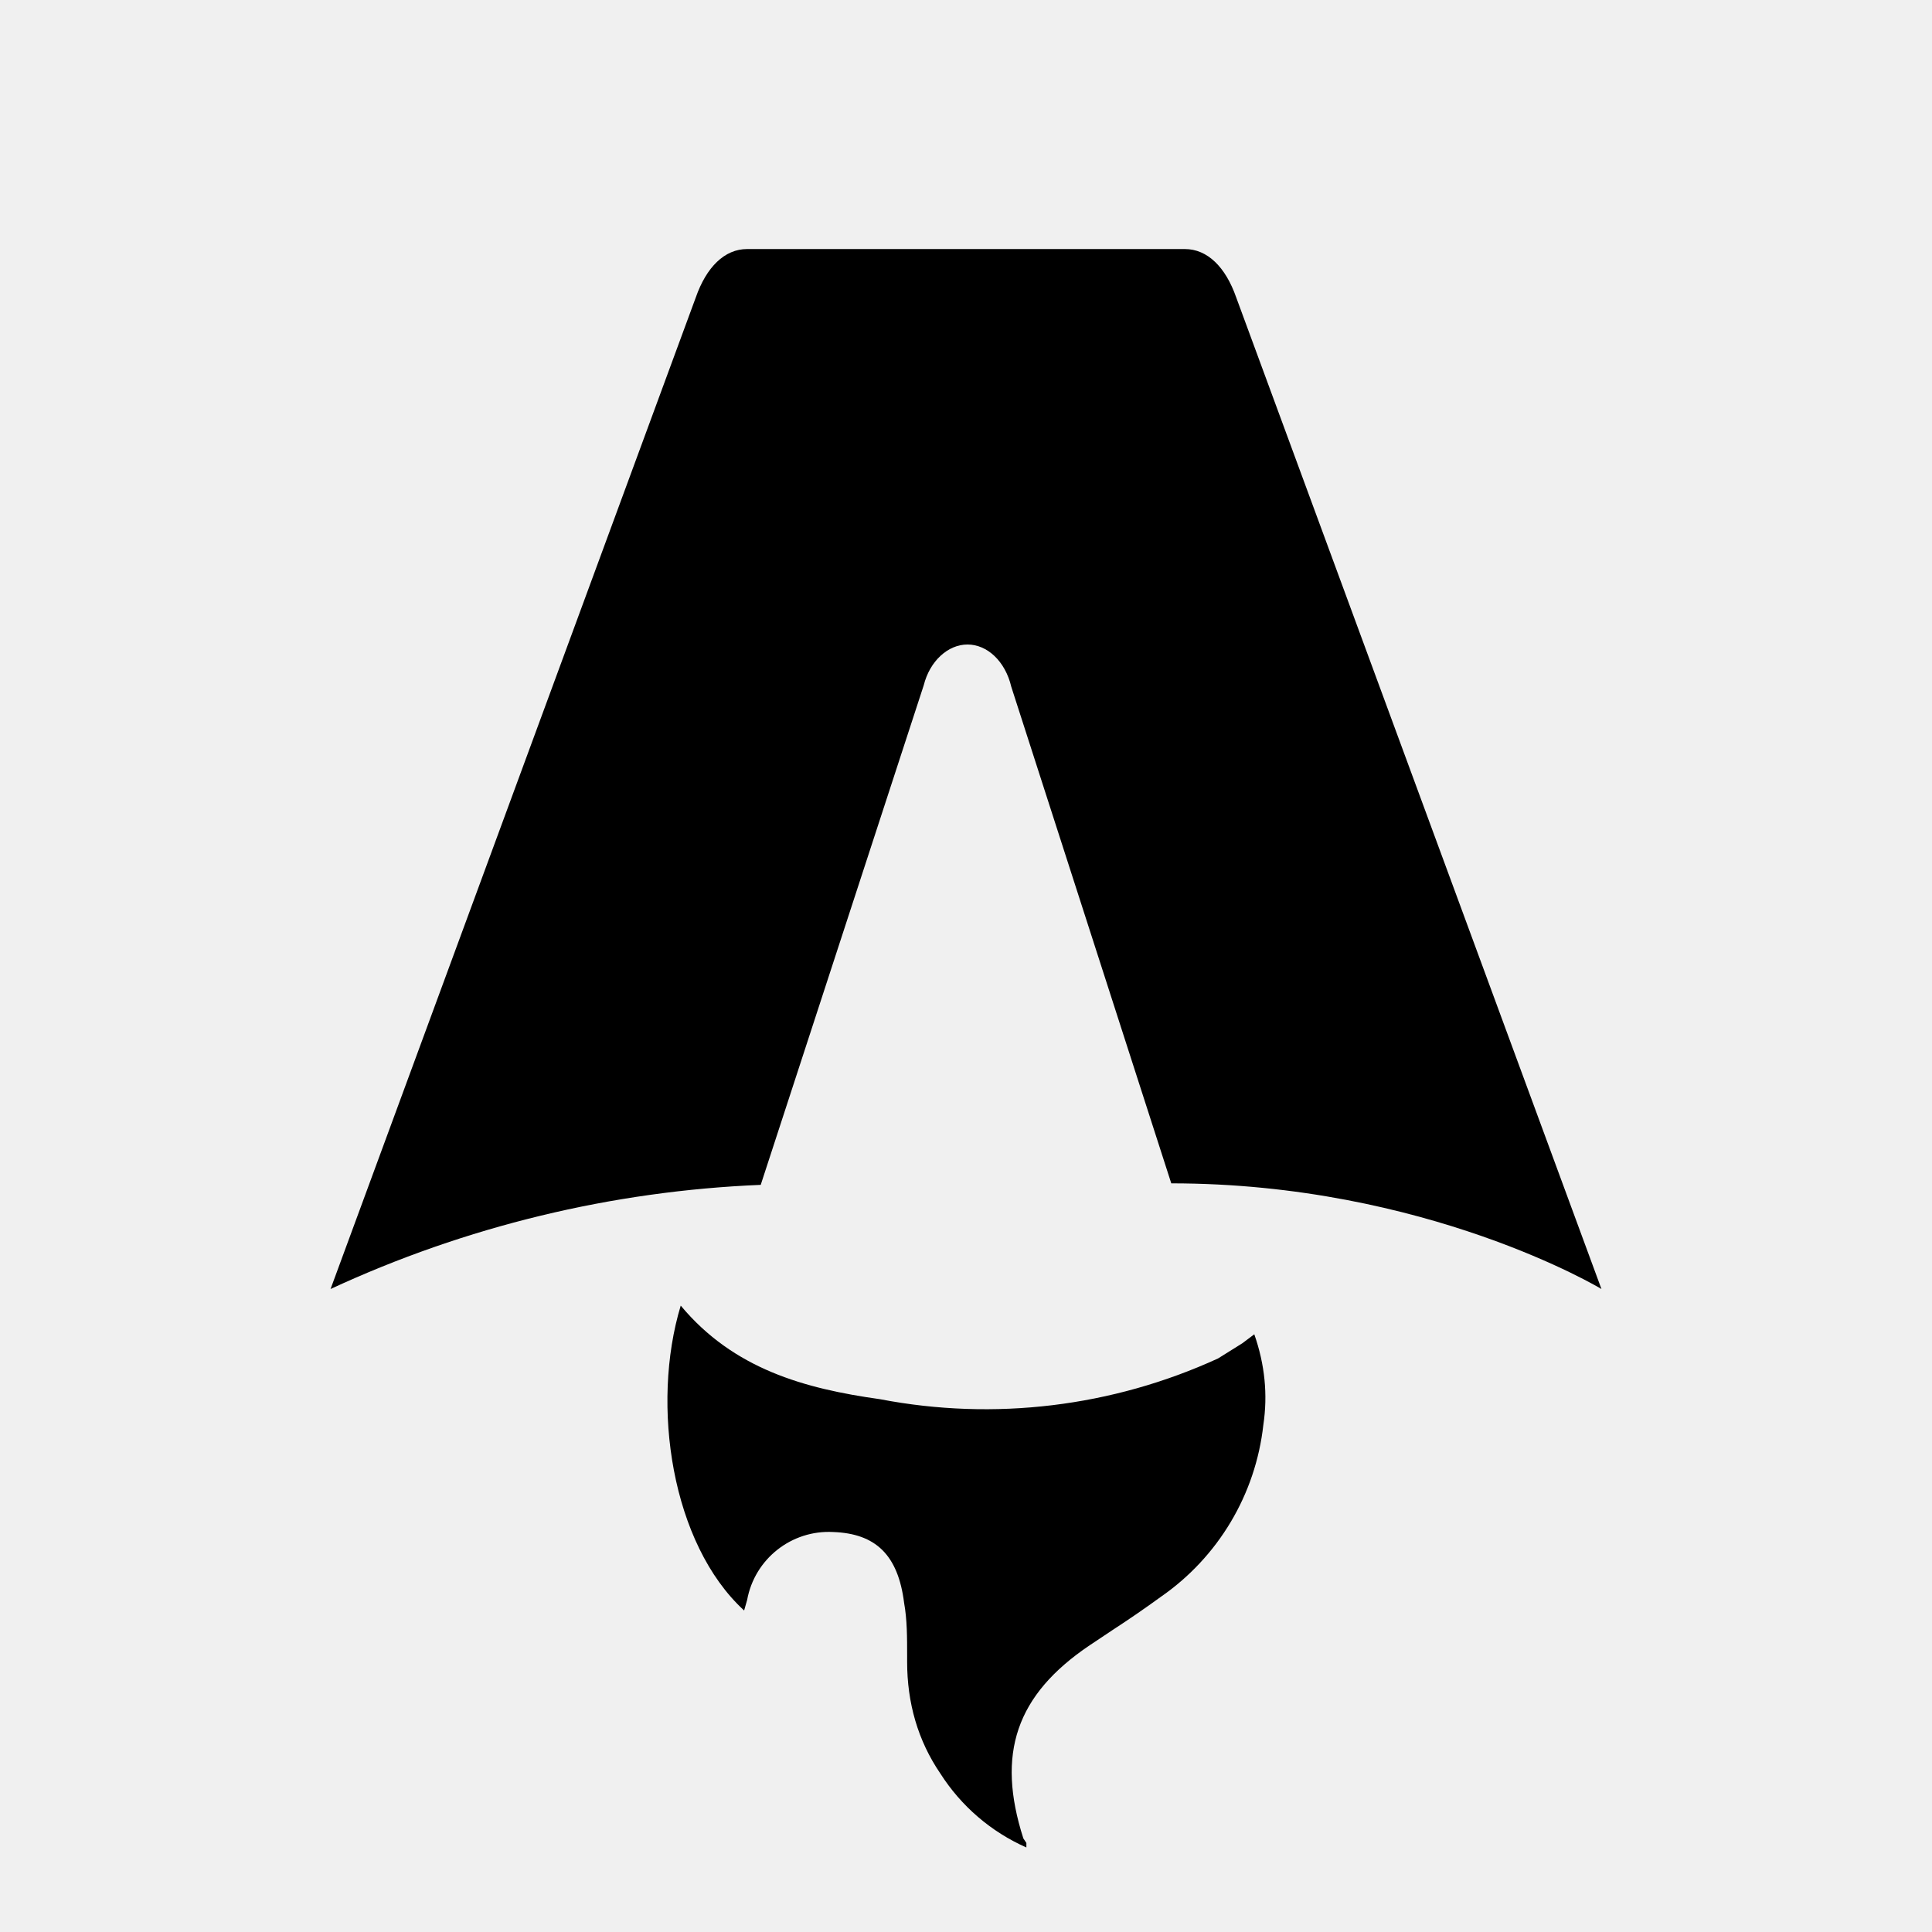
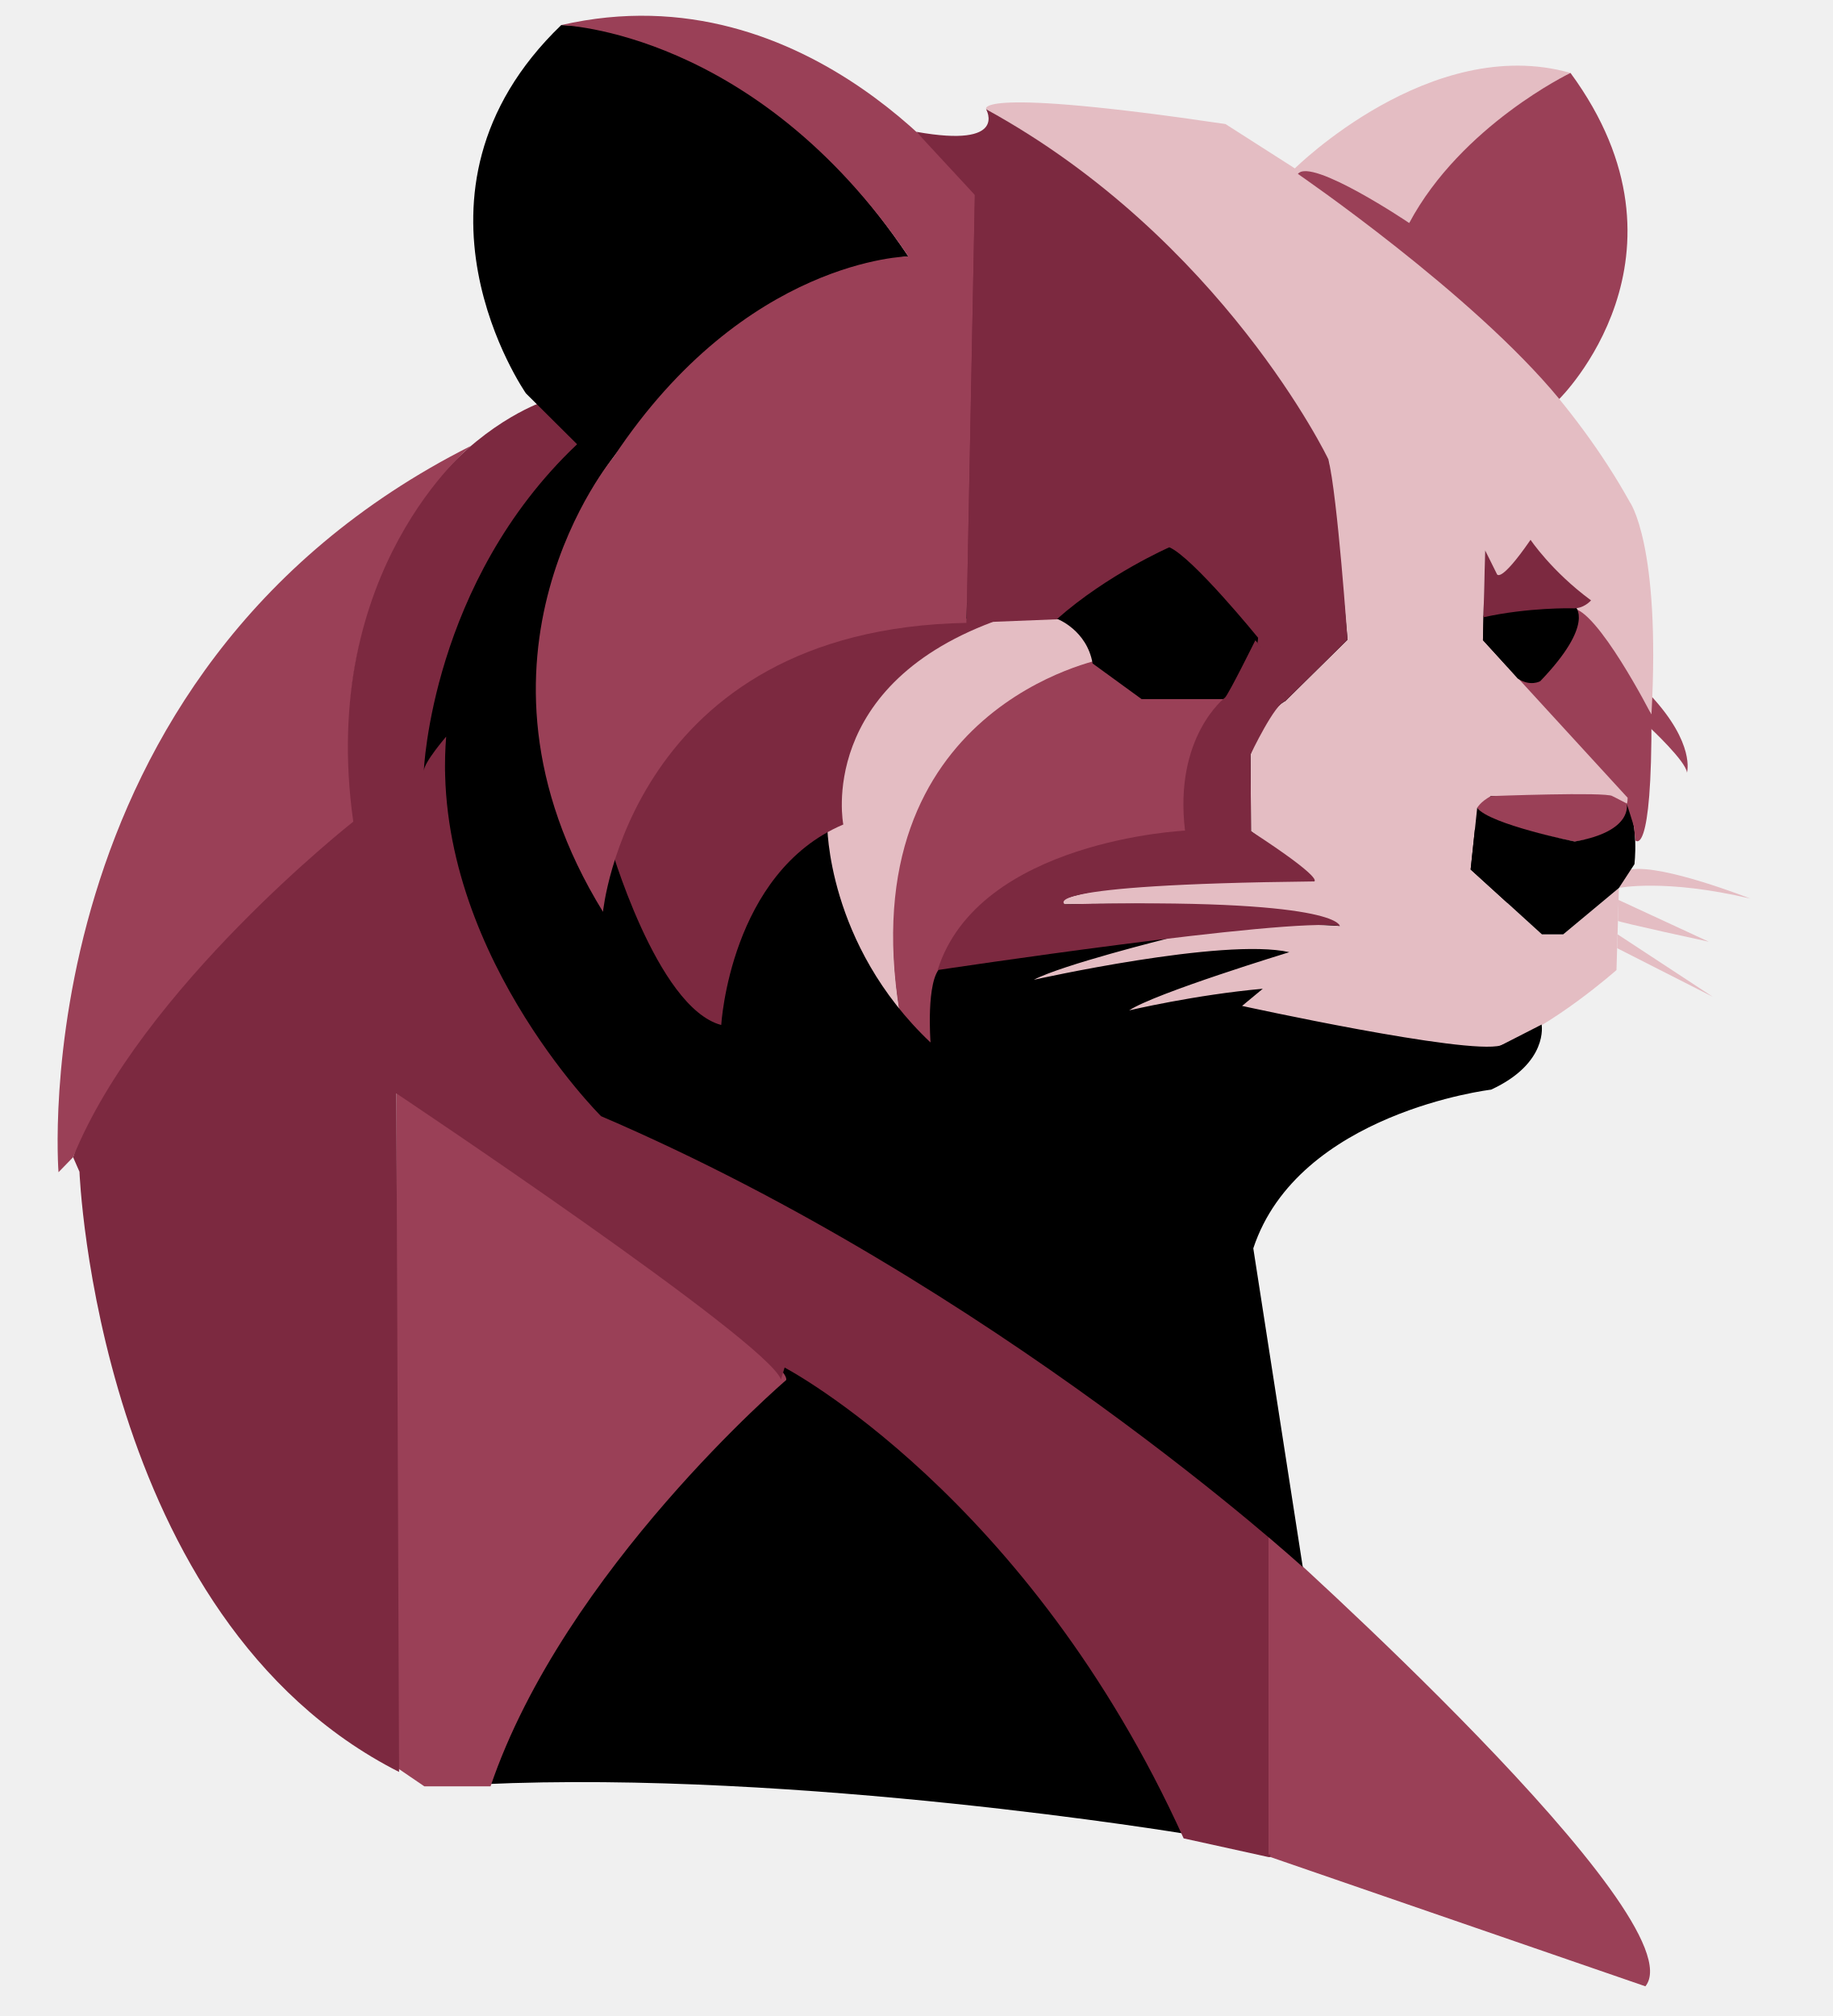
- <svg xmlns="http://www.w3.org/2000/svg" fill="none" viewBox="0 0 128 128">
-   <path d="M50.4 78.5a75.1 75.1 0 0 0-28.5 6.9l24.2-65.7c.7-2 1.9-3.2 3.4-3.2h29c1.5 0 2.7 1.2 3.4 3.2l24.2 65.7s-11.6-7-28.5-7L67 45.5c-.4-1.7-1.6-2.8-2.9-2.8-1.3 0-2.5 1.1-2.9 2.7L50.4 78.5Zm-1.1 28.2Zm-4.2-20.2c-2 6.6-.6 15.8 4.2 20.2a17.5 17.5 0 0 1 .2-.7 5.5 5.5 0 0 1 5.7-4.5c2.8.1 4.3 1.5 4.7 4.7.2 1.1.2 2.3.2 3.5v.4c0 2.7.7 5.2 2.2 7.4a13 13 0 0 0 5.7 4.9v-.3l-.2-.3c-1.8-5.6-.5-9.5 4.4-12.8l1.5-1a73 73 0 0 0 3.2-2.2 16 16 0 0 0 6.8-11.4c.3-2 .1-4-.6-6l-.8.6-1.6 1a37 37 0 0 1-22.4 2.7c-5-.7-9.7-2-13.2-6.2Z" />
-   <style>
-         path { fill: #000; }
-         @media (prefers-color-scheme: dark) {
-             path { fill: #FFF; }
-         }
-     </style>
+ <svg xmlns="http://www.w3.org/2000/svg" width="50" height="55" fill="none">
+   <g clip-path="url(#a)">
+     <mask id="b" style="mask-type:luminance" maskUnits="userSpaceOnUse" x="0" y="0" width="50" height="55">
+       <path d="M0 0h50v55H0V0Z" fill="#fff" />
+     </mask>
+     <g mask="url(#b)">
+       <path d="M34.661 41.937S46.351 52.37 44.888 54.19L34.66 50.664v-8.727Z" fill="#9A4057" />
+       <path d="M26.712 4.979h-.867v12.135h.867V4.98Zm-14.55 16.004h-.044v.084h.044v-.084Z" fill="#7C2940" />
+       <path d="M34.765 41.653h-.399v8.95h.399v-8.95Z" fill="#9A4057" />
+       <path d="M34.668 50.596h-.062v.069h.06l.002-.069Z" fill="#7C2940" />
+       <path d="M41.123 16.45H8.379v12.984h32.745l-.001-12.983Z" fill="#000" />
+       <path d="M35.324 25.353h-7.255v3.262h7.255v-3.262Z" fill="#E4BDC3" />
+       <path d="M44.38 22.106h-3.257v1.46h3.257v-1.46Z" fill="#7C2940" />
+       <path d="M32.337 50.03S21.8 48.28 13.162 48.677c0 0 3.512-8.378 8.11-11.24l.028-.451s7.023 3.844 11.037 13.042Z" fill="#000" />
+       <path d="M13.383 48.734h-1.807l-.763-.52V29.732s10.863 7.232 10.634 7.919c0 0-6.054 5.175-8.064 11.083Zm31.621-28.889s1 .93 1.018 1.235c0 0 .239-.786-.993-2.109l-.025.874Z" fill="#9A4057" />
+       <path d="M44.166 24.224s1.249-.26 3.584.291c0 0-2.38-.94-3.255-.794 0 0-.296.379-.33.503Zm-.01.328 2.462 1.14s-2.502-.542-2.48-.57l.017-.57Zm-.028.938-.011.378 2.61 1.327-2.599-1.706Z" fill="#E4BDC3" />
+       <path d="M44.099 26.465s-1.762 1.557-3.157 2.057c0 0-.816.607-7.057-1.079l.565-.468-3.646.59s2.175-1.067 4.37-1.587c0 0-2.166-.349-6.97.753 0 0 3.674-1.78 8.346-1.47 0 0-.29-.714-7.497-.59 0 0-.234.032-.212-.06 0 0 1.011-.706 7.008-.564 0 0 .04-.075-1.721-1.371l-.013-2.092s.412-1.178.953-1.46l1.694-1.672s-.42-4.724-.52-4.921c0 0-3.105-6.088-9.34-9.553 0 0-.376-.617 6.53.406l1.893 1.21s3.71-3.685 7.517-2.605c0 0-2.88 1.395-4.4 4.093 0 0-2.801-1.75-3.038-1.34 0 0 6.018 3.48 9.056 8.95 0 0 .849 1.153.593 5.805 0 0-1.421-2.68-2.17-2.902 0 0 .138.093.472-.224 0 0-1.538-1.228-1.597-1.6 0 0-.691 1.06-.947.912l-.296-.67-.059 2.454 3.926 4.25s.236.453-.394 0h-3.315l-.375.325-.178 1.679 1.944 1.767h.582l1.52-1.265-.067 2.242Z" fill="#E4BDC3" />
+       <path d="M44.377 21.92s.294.845-1.418 1.038c0 0-2.268-.399-2.66-.915" stroke="#E4BDC3" stroke-miterlimit="10" />
+       <path d="M40.299 22.043s.077-.163.375-.324c0 0 3.135-.12 3.315 0l.388.2s.335.778-1.418 1.04c0 0-2.477-.469-2.66-.916Z" fill="#9A4057" />
+       <path d="m27.01 16.824 2.943-.108s.977.614 1.02 1.167c0 0-7.943 1.133-6.389 9.932 0 0-6.148-7.72 2.426-10.991Z" fill="#E4BDC3" />
+       <path d="m24.542 27.613.916 1.016s-1.038-5.313 7.3-5.983c0 0-.524-2.16 1.028-3.772l-2.368.041-1.31-.942s-6.927 1.297-5.566 9.64Z" fill="#9A4057" />
+       <path d="m32.29 50.154 2.316.51v-8.918s-4.755-4.228-10.444-7.433c0 0-5.936-3.391-7.241-3.647 0 0-4.803-5.087-4.162-10.313 0 0-.666.51-.616.743 0 0-.173-4.065 4.064-8.78l-1.355-1.37s-5.985 1.905-5.37 11.358c0 0-6.428 5.668-7.487 9.268l.173.395s.467 12.194 8.719 16.375l-.074-18.512s10.123 6.758 10.493 7.805l.099-.326s6.65 3.484 10.886 12.845Z" fill="#7C2940" />
+       <path d="m1.993 31.572-.397.408S.515 18.378 12.854 12.161c0 0-4.193 3.37-3.216 10.255 0 0-5.782 4.544-7.645 9.156Z" fill="#9A4057" />
+       <path d="M35.541 42.753s-8.425-7.706-19.144-12.302c0 0-4.683-4.654-4.225-10.355 0 0-.61.707-.61.939 0 0 .202-5.15 4.182-8.915l-1.396-1.388s-3.804-5.457.963-10.048c0 0 5.184-.09 9.469 6.31 0 0-4.227.351-7.765 5.126 0 0-4.933 5.533-.564 12.759 0 0-.064-.793.503-1.913 0 0 .895 3.623 2.686 4.946 0 0 .263-4.112 2.928-5.415 0 0-.021 3.258 2.818 5.944 0 0-.131-1.71.284-2.056 0 0 1.813-.835 6.161-.774 0 0-2.862.713-3.627 1.119 0 0 5.178-1.16 6.97-.753 0 0-3.67 1.12-4.37 1.588 0 0 1.807-.427 3.646-.59l-.565.468s6.117 1.343 7.057 1.079l1.115-.57s.196 1.047-1.377 1.775c0 0-5.265.626-6.489 4.33l1.35 8.696Z" fill="#000" />
+       <path d="M19.676 27.964s.24-4.16 3.33-5.47c0 0-.763-3.85 4.322-5.615 0 0-8.108-.565-10.708 6.088 0 0 1.287 4.525 3.056 4.997Z" fill="#7C2940" />
+       <path d="M16.45 24.879s.743-7.715 9.918-7.886l.227-11.674S22.131-.886 15.311.684c0 0 5.3.141 9.469 6.31 0 0-4.446.056-8.038 5.47 0 0-4.58 5.451-.29 12.415h-.001Z" fill="#9A4057" />
+       <path d="m26.369 16.993 2.528-.1s2.03-1.528 2.954-1.91c0 0 3.177 2.742 3.216 4.14l1.694-1.67s-.27-3.887-.52-4.921c0 0-2.888-6.012-9.34-9.553 0 0 .626 1.071-1.902.617l1.596 1.723-.226 11.674Z" fill="#7C2940" />
+       <path d="M33.524 19.072s.76-.975.798-1.673c0 0-1.793-2.204-2.422-2.468 0 0-1.686.739-3.059 1.953 0 0 .81.305.966 1.216l1.336.972h2.38Z" fill="#000" />
+       <path d="M36.55 25.262s0-.77-7.497-.59c0 0-.98-.541 6.796-.625 0 0 .331-.036-1.72-1.371l-.014-2.091s.667-1.407.953-1.46c0 0 .087-.626-.821-1.657 0 0-.72 1.456-.827 1.563 0 0-1.4 1.067-1.091 3.63 0 0-5.634.26-6.75 3.804 0 0 9.569-1.444 10.971-1.203Z" fill="#7C2940" />
+       <path d="M35.405 4.743s4.783 3.276 7.133 6.142c0 0 3.977-3.896.306-8.896 0 0-2.97 1.428-4.4 4.094 0 0-2.667-1.795-3.039-1.34Z" fill="#9A4057" />
+       <path d="m44.166 24.224.423-.647s.129-1.082-.212-1.656c0 0 .201.757-1.418 1.037 0 0-2.308-.465-2.66-.915l-.178 1.68 1.943 1.767h.583l1.519-1.265Z" fill="#000" />
+       <path d="M44.613 22.926s.46.547.44-3.428c0 0-1.487-2.902-2.17-2.903 0 0 .428.665-.918 1.934 0 0-.193.095-.593-.07l3.03 3.304s.003.156-.025.156c0 0 .196.608.202.649.005.04.034.358.034.358Z" fill="#9A4057" />
+       <path d="m41.405 18.512-.948-1.049.015-.665s1.31-.419 2.498-.258c0 0 .563.468-.951 2.044 0 0-.268.156-.615-.073Z" fill="#000" />
+       <path d="m40.47 16.84.046-1.826.32.645s.075.292.919-.932c0 0 .575.861 1.65 1.652 0 0-.204.244-.522.216 0 0-1.192-.026-2.412.245Z" fill="#7C2940" />
+     </g>
+   </g>
+   <defs>
+     <clipPath id="a">
+       <path fill="#fff" d="M0 0h50v55H0z" />
+     </clipPath>
+   </defs>
</svg>
